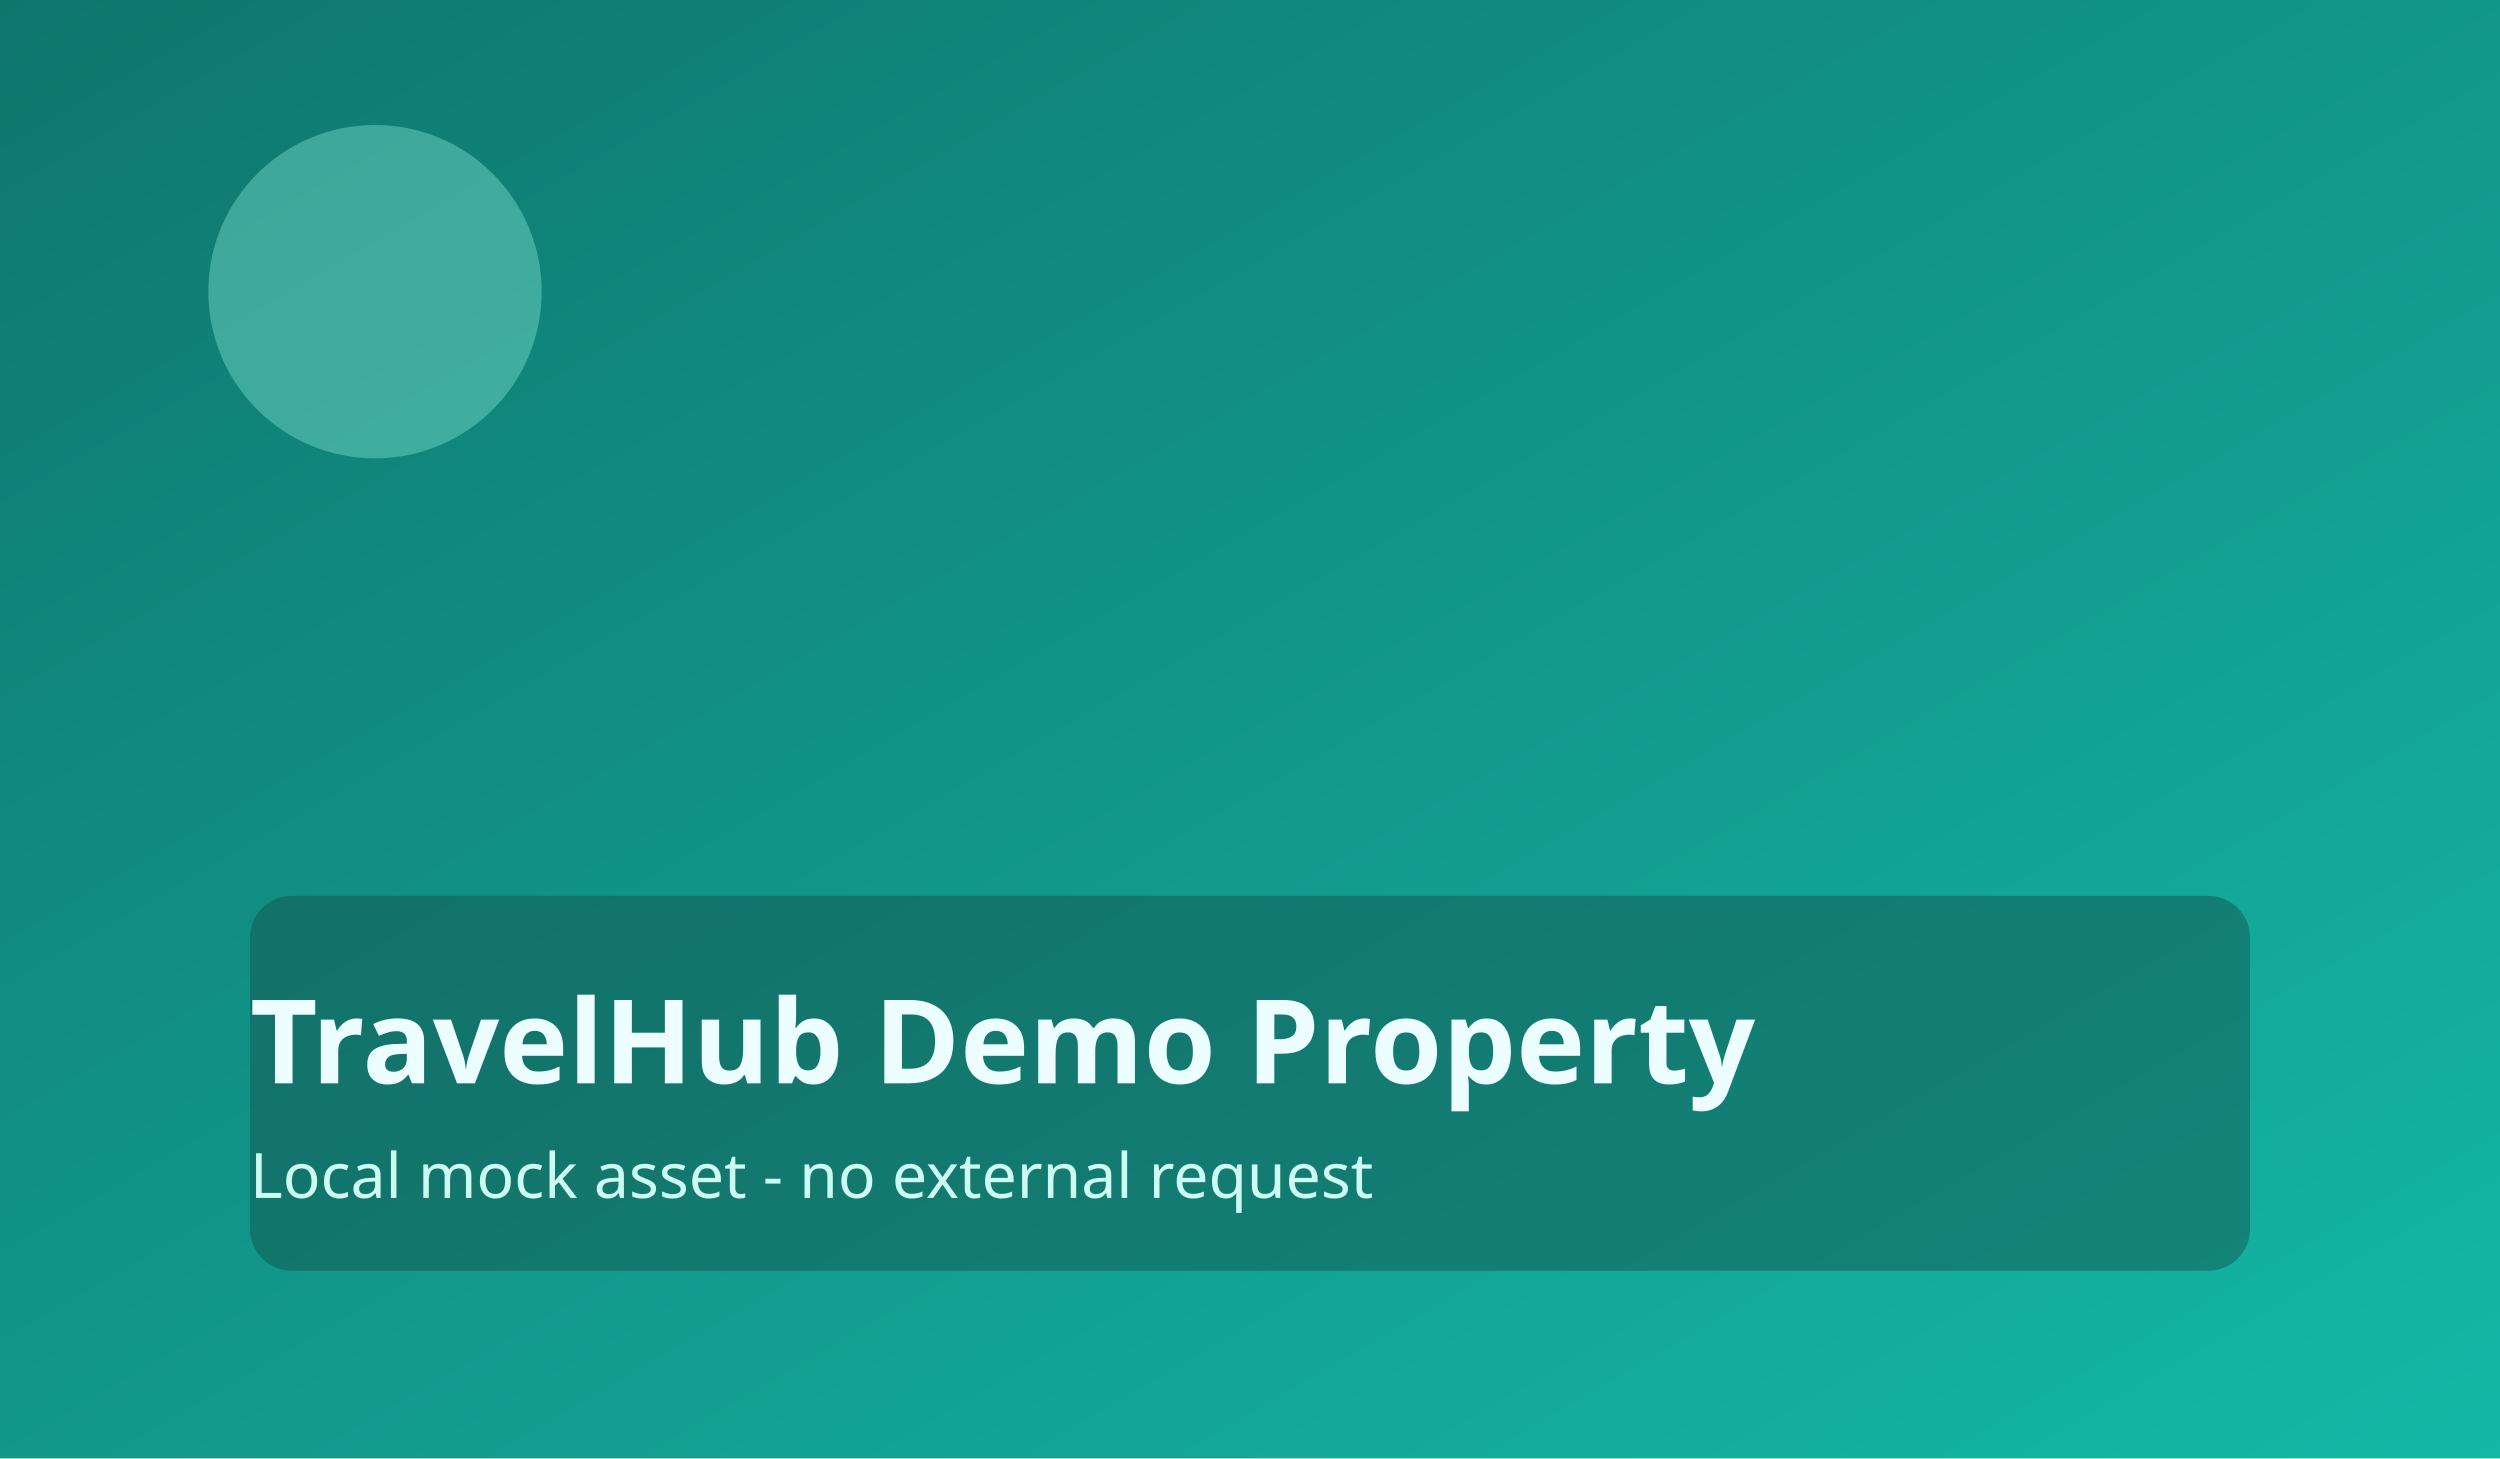
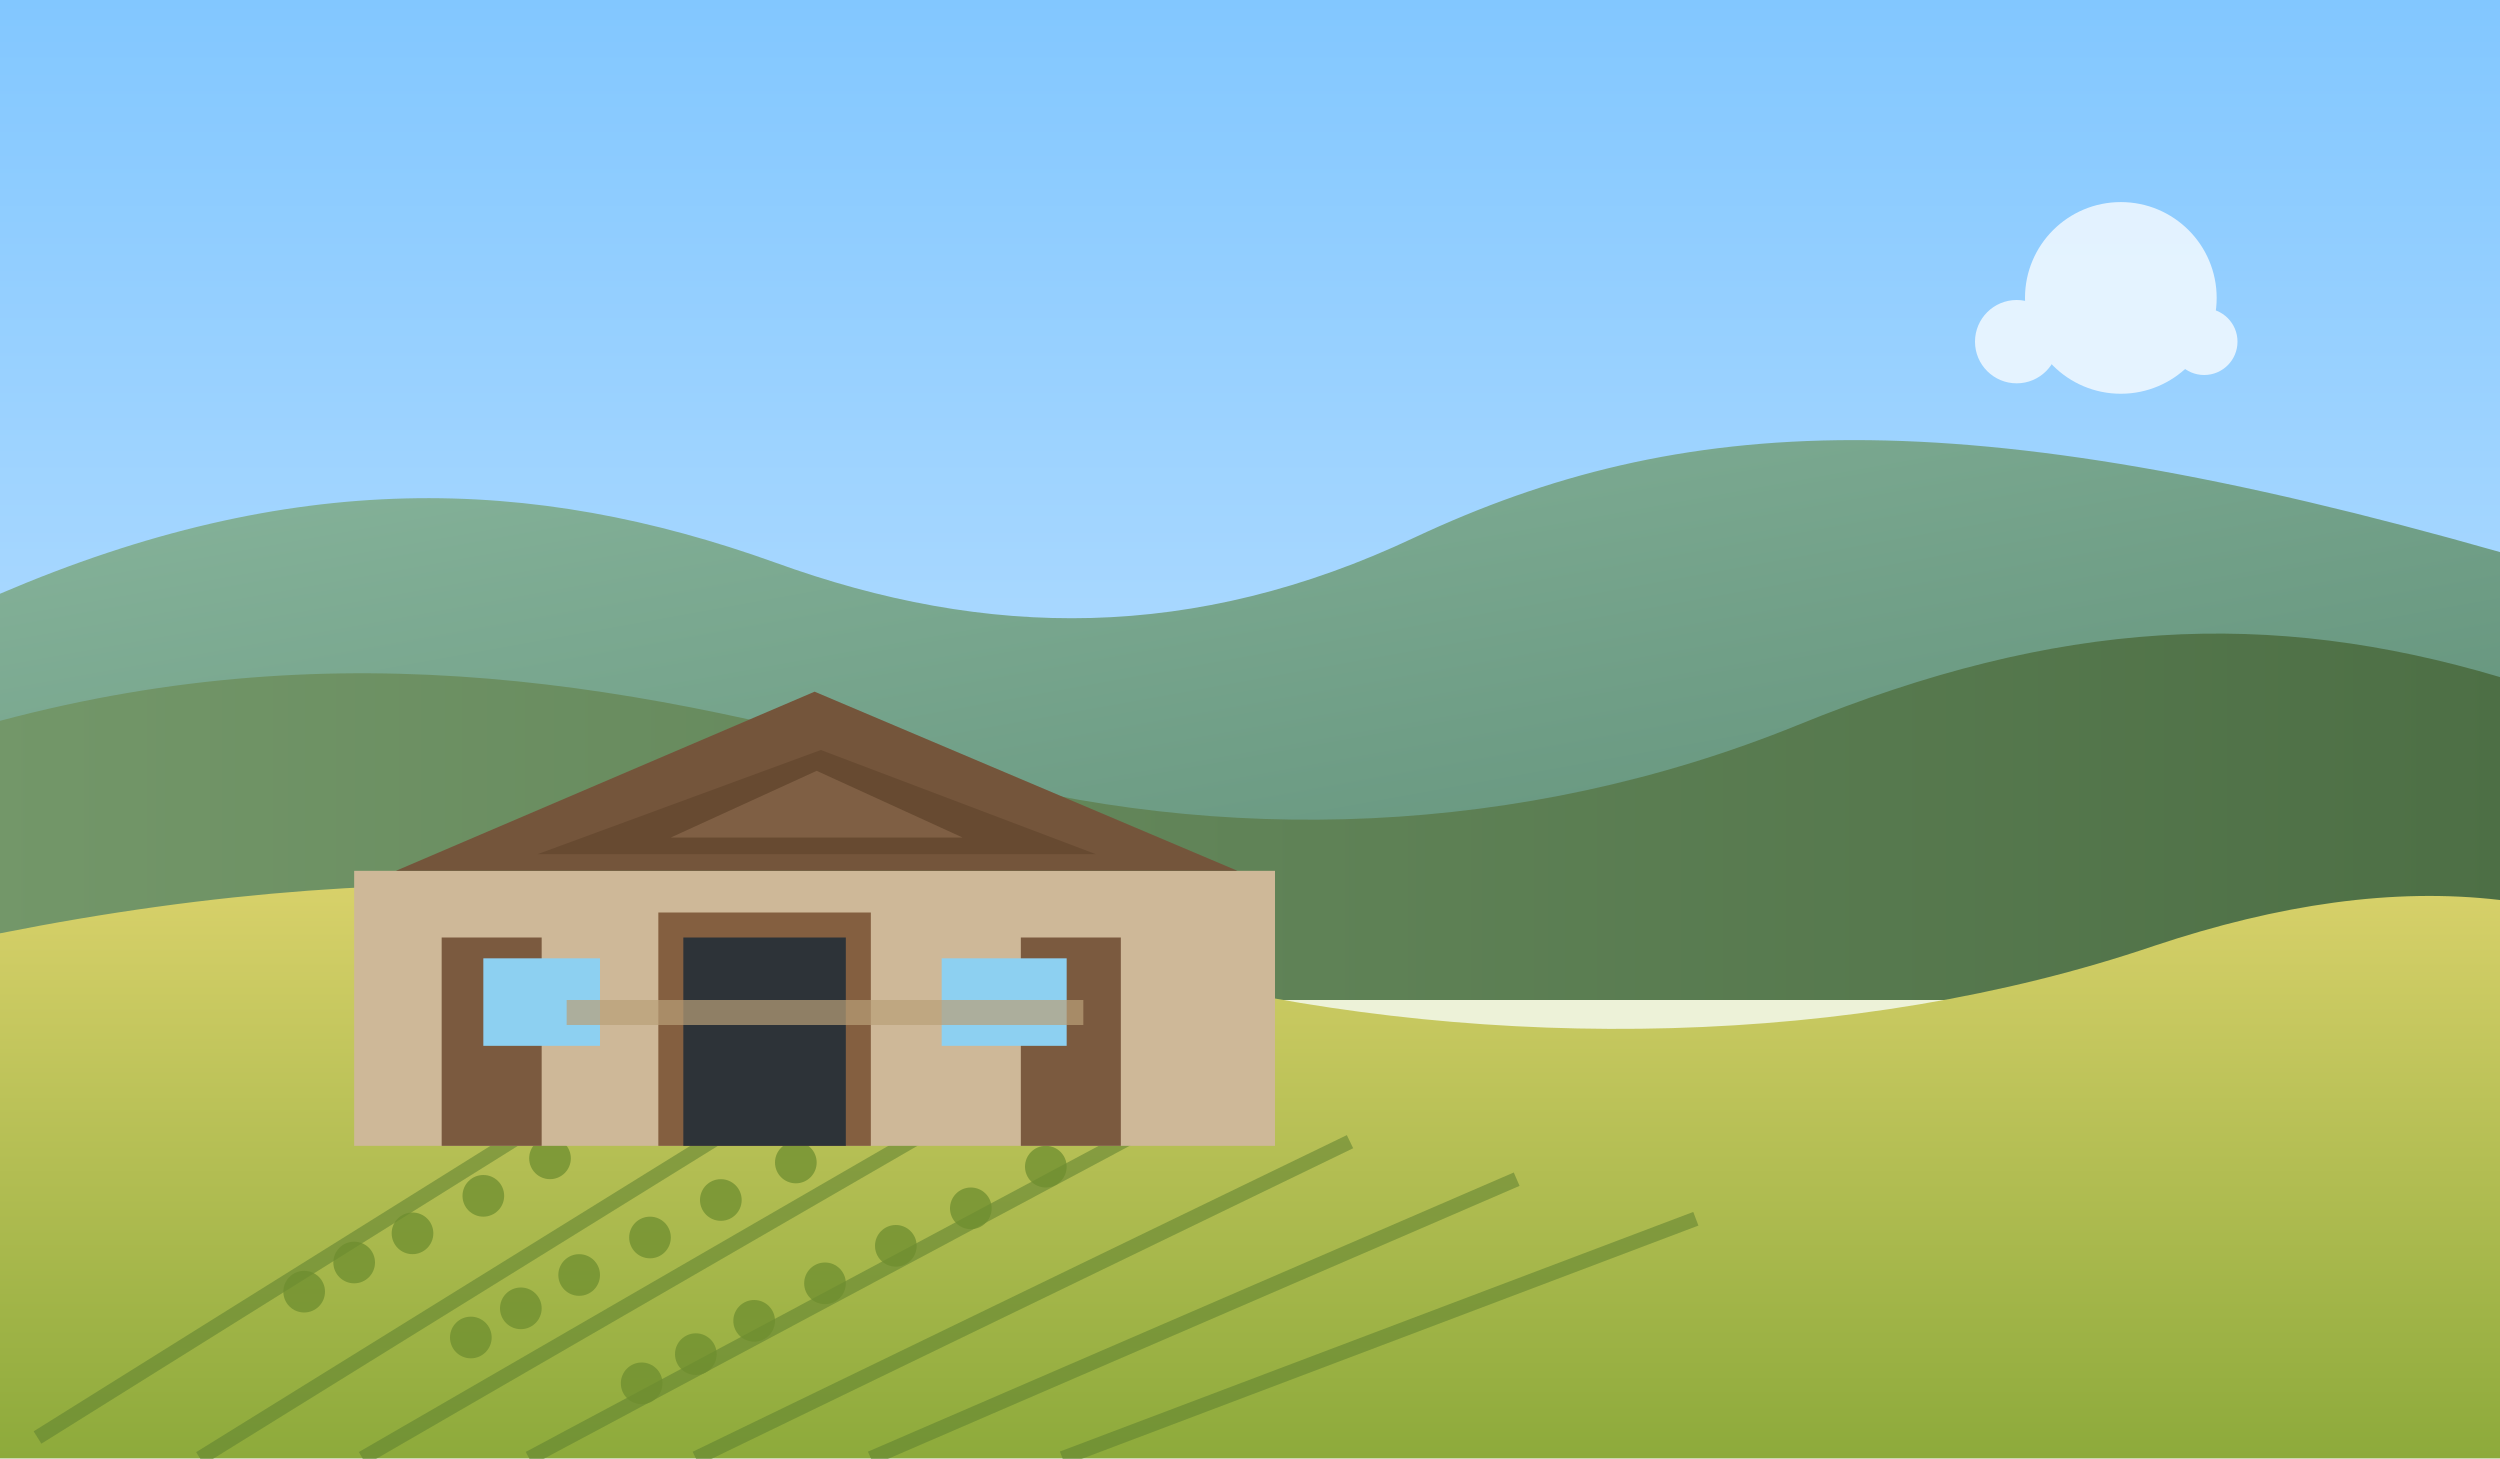
- <svg xmlns="http://www.w3.org/2000/svg" width="1200" height="700" viewBox="0 0 1200 700" role="img" aria-label="Property image 1">
+ <svg xmlns="http://www.w3.org/2000/svg" width="1200" height="700" viewBox="0 0 1200 700" role="img" aria-label="Scenic vineyard estate">
  <defs>
-     <linearGradient id="g1" x1="0" y1="0" x2="1" y2="1">
-       <stop offset="0%" stop-color="#0f766e" />
-       <stop offset="100%" stop-color="#14b8a6" />
+     <linearGradient id="sky" x1="0" y1="0" x2="0" y2="1">
+       <stop offset="0%" stop-color="#82c7ff" />
+       <stop offset="100%" stop-color="#dbeeff" />
+     </linearGradient>
+     <linearGradient id="hillBack" x1="0" y1="0" x2="1" y2="1">
+       <stop offset="0%" stop-color="#88b59c" />
+       <stop offset="100%" stop-color="#5f8f78" />
+     </linearGradient>
+     <linearGradient id="hillFront" x1="0" y1="0" x2="1" y2="0">
+       <stop offset="0%" stop-color="#739769" />
+       <stop offset="100%" stop-color="#4d6f45" />
+     </linearGradient>
+     <linearGradient id="field" x1="0" y1="0" x2="0" y2="1">
+       <stop offset="0%" stop-color="#d8d16a" />
+       <stop offset="100%" stop-color="#8daa3b" />
    </linearGradient>
  </defs>
-   <rect width="1200" height="700" fill="url(#g1)" />
-   <circle cx="180" cy="140" r="80" fill="#99f6e4" opacity="0.35" />
-   <rect x="120" y="430" width="960" height="180" rx="20" fill="#134e4a" opacity="0.45" />
-   <text x="120" y="520" fill="#ecfeff" font-family="sans-serif" font-size="56" font-weight="700">TravelHub Demo Property</text>
-   <text x="120" y="575" fill="#ccfbf1" font-family="sans-serif" font-size="30">Local mock asset - no external request</text>
+   <rect width="1200" height="700" fill="url(#sky)" />
+   <rect y="320" width="1200" height="380" fill="#edf2d8" />
+   <path d="M0 285 C140 225 255 228 372 270 C474 307 573 308 679 258 C807 198 940 191 1200 265 V430 H0 Z" fill="url(#hillBack)" />
+   <path d="M0 346 C165 302 308 328 456 370 C586 406 730 402 863 348 C988 297 1089 292 1200 325 V480 H0 Z" fill="url(#hillFront)" />
+   <path d="M0 448 C206 407 371 423 567 470 C716 505 890 503 1034 454 C1094 434 1149 426 1200 432 V700 H0 Z" fill="url(#field)" />
+   <g stroke="#5d7f2f" stroke-width="7" opacity="0.55">
+     <path d="M18 690 L370 470" />
+     <path d="M96 700 L438 488" />
+     <path d="M174 700 L506 508" />
+     <path d="M254 700 L576 528" />
+     <path d="M334 700 L648 548" />
+     <path d="M418 700 L728 566" />
+     <path d="M510 700 L814 585" />
+   </g>
+   <g fill="#6e8d2f" opacity="0.75">
+     <circle cx="146" cy="620" r="10" />
+     <circle cx="170" cy="606" r="10" />
+     <circle cx="198" cy="592" r="10" />
+     <circle cx="232" cy="574" r="10" />
+     <circle cx="264" cy="556" r="10" />
+     <circle cx="298" cy="538" r="10" />
+     <circle cx="336" cy="518" r="10" />
+     <circle cx="226" cy="642" r="10" />
+     <circle cx="250" cy="628" r="10" />
+     <circle cx="278" cy="612" r="10" />
+     <circle cx="312" cy="594" r="10" />
+     <circle cx="346" cy="576" r="10" />
+     <circle cx="382" cy="558" r="10" />
+     <circle cx="418" cy="538" r="10" />
+     <circle cx="308" cy="664" r="10" />
+     <circle cx="334" cy="650" r="10" />
+     <circle cx="362" cy="634" r="10" />
+     <circle cx="396" cy="616" r="10" />
+     <circle cx="430" cy="598" r="10" />
+     <circle cx="466" cy="580" r="10" />
+     <circle cx="502" cy="560" r="10" />
+   </g>
+   <g transform="translate(170 292)">
+     <rect x="0" y="126" width="442" height="132" fill="#ceb898" />
+     <rect x="42" y="158" width="48" height="100" fill="#7b5a3f" />
+     <rect x="320" y="158" width="48" height="100" fill="#7b5a3f" />
+     <rect x="146" y="146" width="102" height="112" fill="#845f40" />
+     <rect x="158" y="158" width="78" height="100" fill="#2d3338" />
+     <polygon points="20,126 221,40 424,126" fill="#74553b" />
+     <polygon points="88,118 224,68 356,118" fill="#674a31" />
+     <polygon points="152,110 222,78 292,110" fill="#7f5f44" />
+     <rect x="62" y="168" width="56" height="42" fill="#8dd0f1" />
+     <rect x="282" y="168" width="60" height="42" fill="#8dd0f1" />
+     <rect x="102" y="188" width="248" height="12" fill="#b99f77" opacity="0.7" />
+   </g>
+   <g opacity="0.75">
+     <circle cx="1018" cy="143" r="46" fill="#ffffff" />
+     <circle cx="968" cy="164" r="20" fill="#ffffff" />
+     <circle cx="1058" cy="164" r="16" fill="#ffffff" />
+   </g>
</svg>
